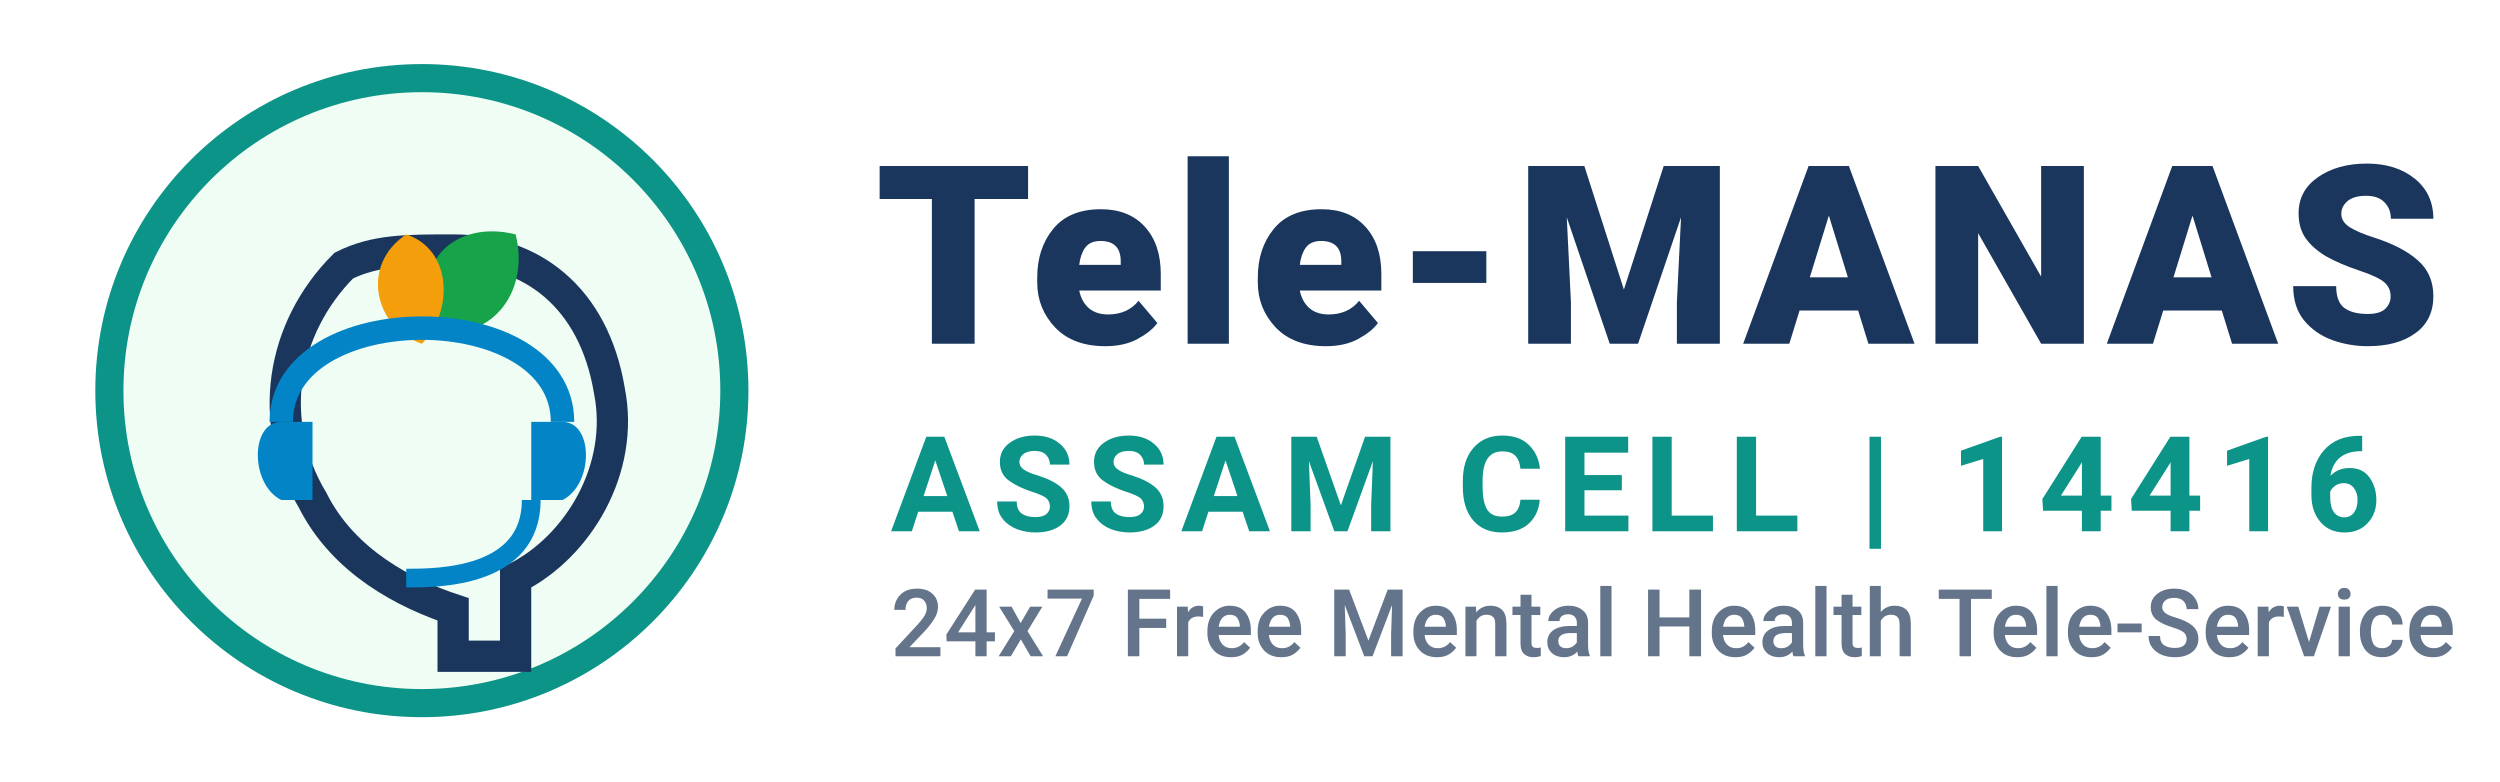
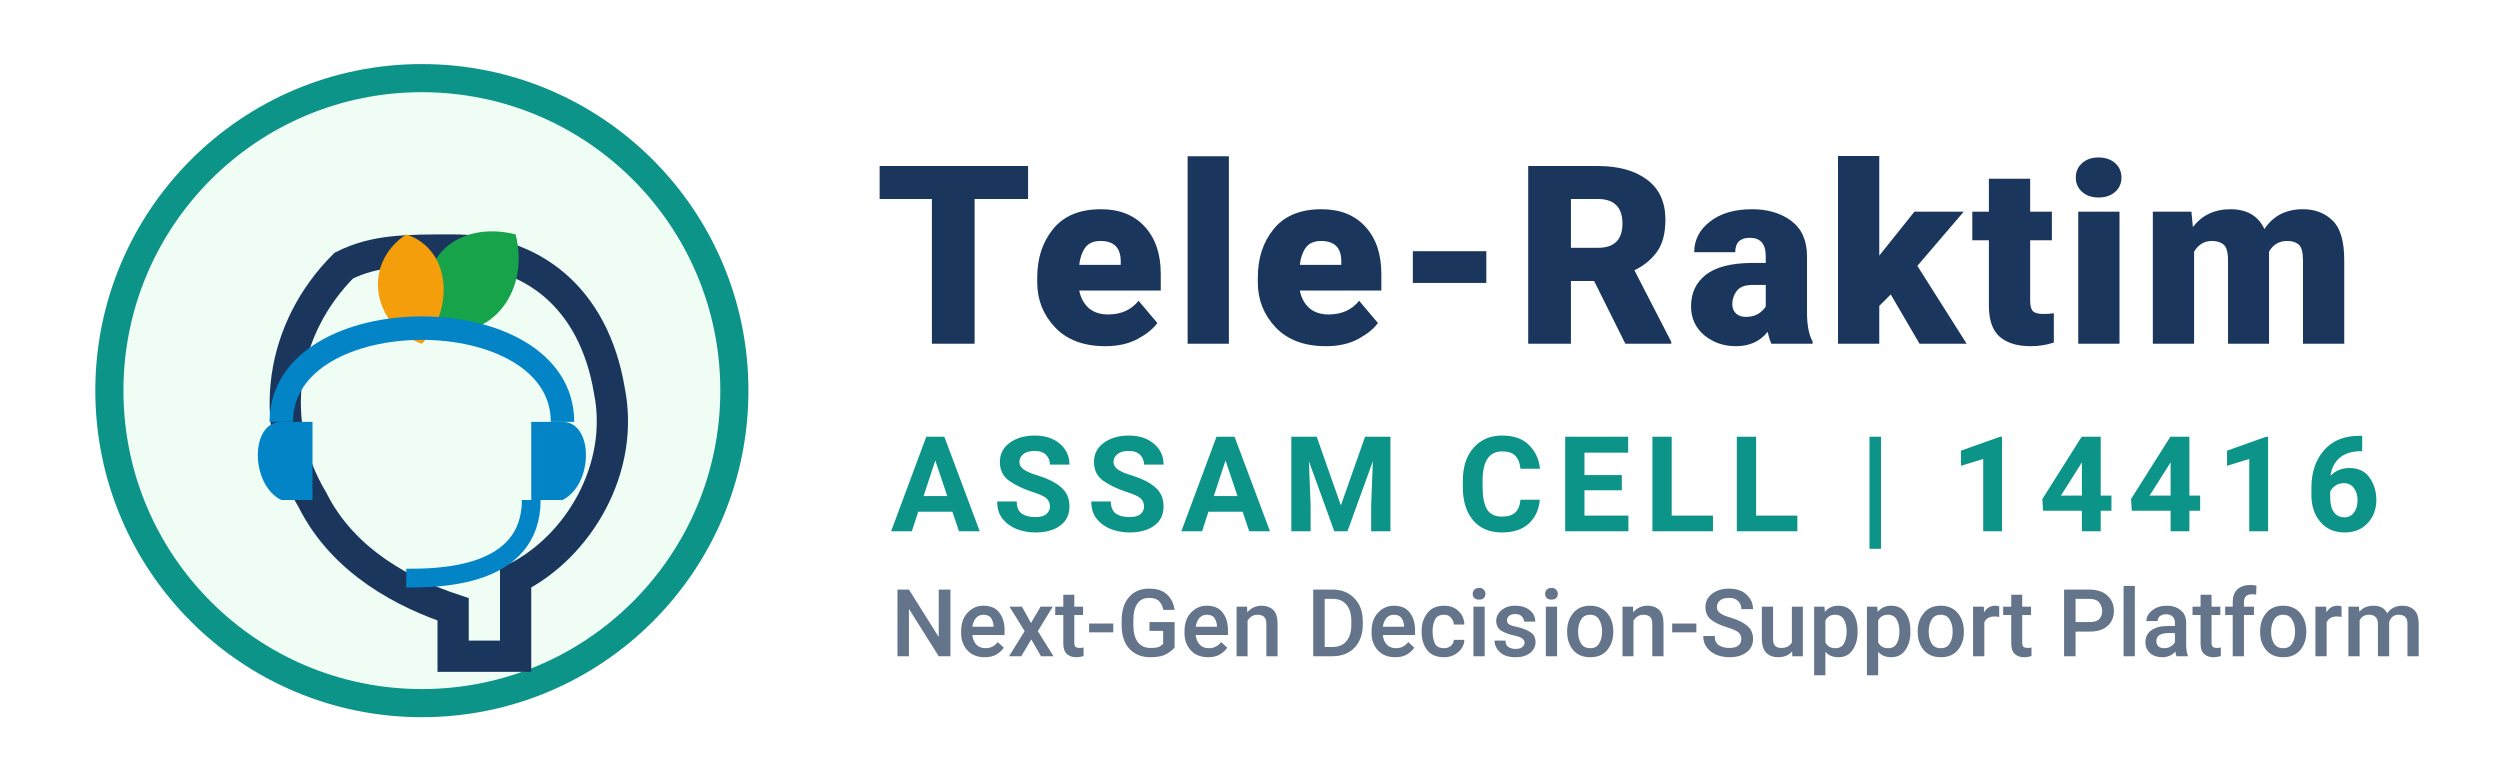
<svg xmlns="http://www.w3.org/2000/svg" viewBox="0 0 160 50" width="160" height="50">
  <defs>
    <linearGradient id="teleGrad" x1="0%" y1="0%" x2="100%" y2="100%">
      <stop offset="0%" stop-color="#0284C7" />
      <stop offset="100%" stop-color="#0F766E" />
    </linearGradient>
  </defs>
  <g transform="translate(6, 4)">
    <circle cx="21" cy="21" r="20" fill="#F0FDF4" stroke="#0D9488" stroke-width="1.8" />
    <path d="M16,13 C12,17 11,23 14,28 C16,32 20,34 23,35 L23,38 L27,38 L27,33 C31,31 34,26 33,21 C32,15 28,12 23,12 C20,12 18,12 16,13 Z" fill="none" stroke="#1A365D" stroke-width="2" />
    <path d="M22,17 C20,13 23,10 27,11 C28,15 25,18 22,17 Z" fill="#16A34A" />
    <path d="M21,18 C18,17 17,13 20,11 C23,12 23,16 21,18 Z" fill="#F59E0B" />
    <path d="M12,23 C10,23 10,27 12,28 L14,28 L14,23 Z" fill="#0284C7" />
    <path d="M30,23 C32,23 32,27 30,28 L28,28 L28,23 Z" fill="#0284C7" />
    <path d="M12,23 C12,15 30,15 30,23" fill="none" stroke="#0284C7" stroke-width="1.5" />
    <path d="M28,28 C28,33 22,33 20,33" fill="none" stroke="#0284C7" stroke-width="1.2" />
  </g>
-   <text x="56" y="22" font-family="'Segoe UI', Roboto, sans-serif" font-size="16" font-weight="900" fill="#1A365D" letter-spacing="0.5">Tele-MANAS</text>
+   <text x="56" y="22" font-family="'Segoe UI', Roboto, sans-serif" font-size="16" font-weight="900" fill="#1A365D" letter-spacing="0.5">Tele-Raktim</text>
  <text x="57" y="34" font-family="'Segoe UI', Roboto, sans-serif" font-size="8.5" font-weight="bold" fill="#0D9488" letter-spacing="0.8">ASSAM CELL | 14416</text>
-   <text x="57" y="42" font-family="'Segoe UI', Roboto, sans-serif" font-size="6" font-weight="500" fill="#64748B">24x7 Free Mental Health Tele-Service</text>
+   <text x="57" y="42" font-family="'Segoe UI', Roboto, sans-serif" font-size="6" font-weight="500" fill="#64748B">Next-Gen Decision-Support Platform</text>
</svg>
